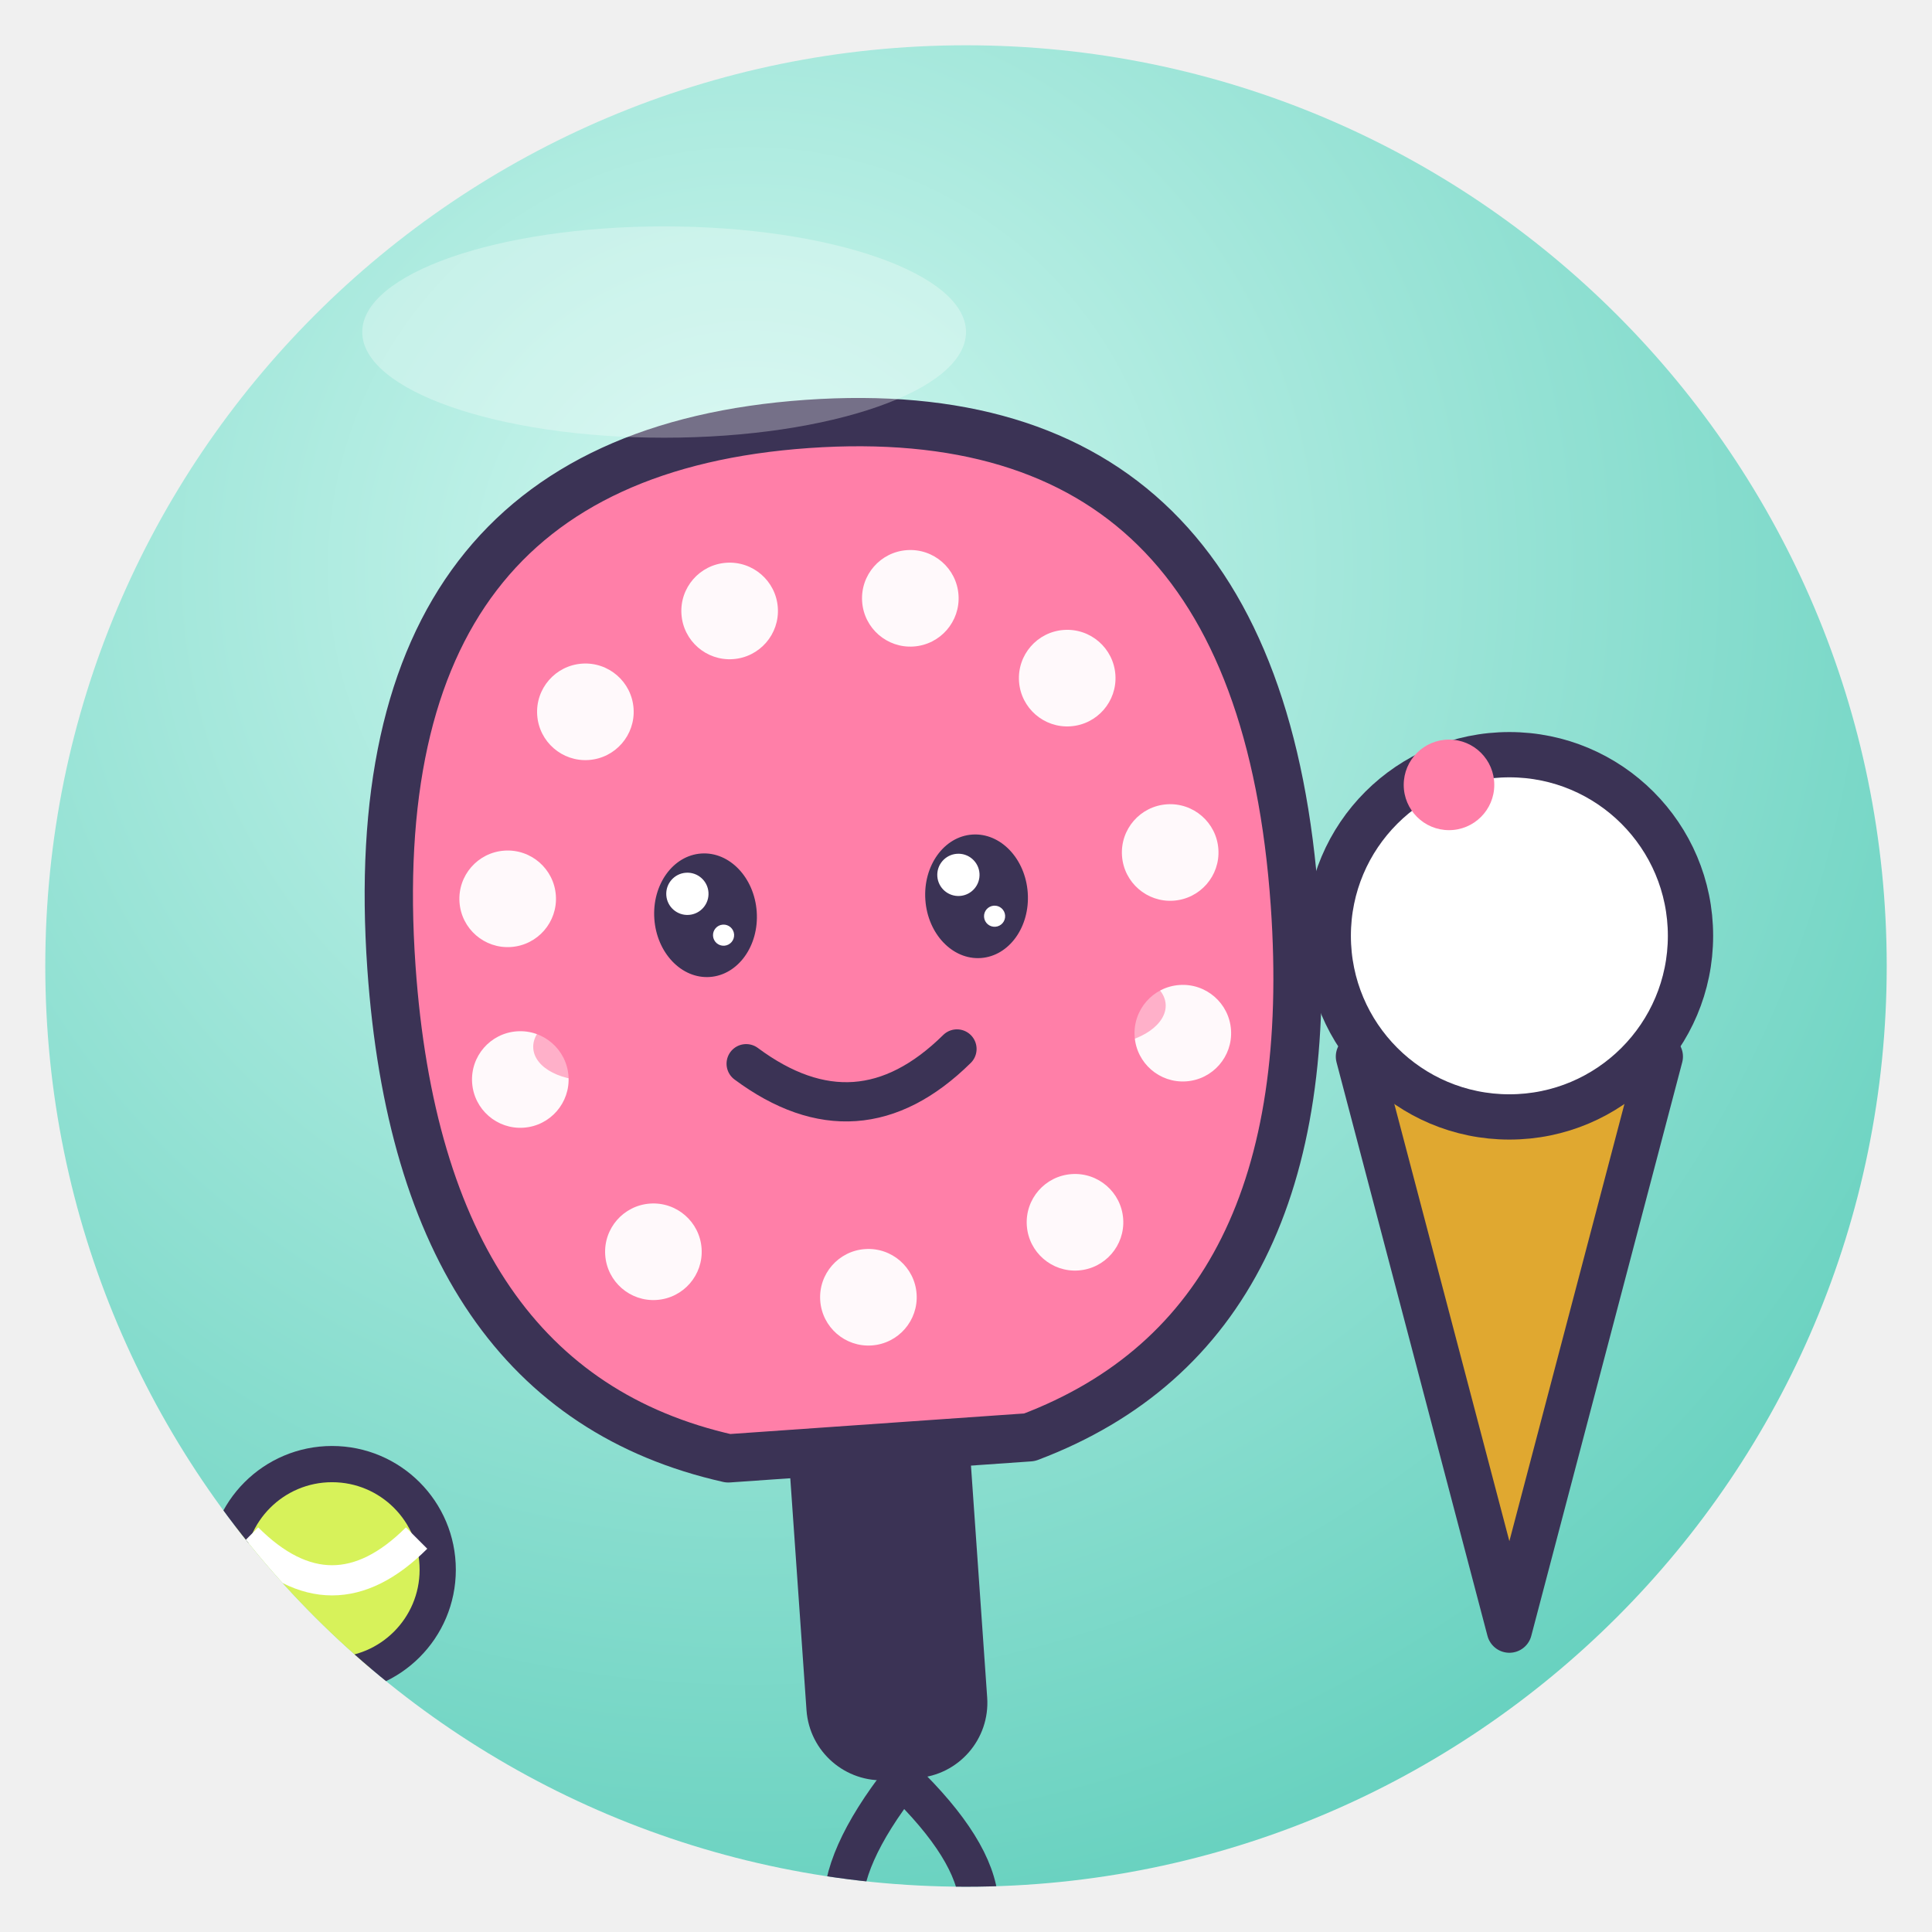
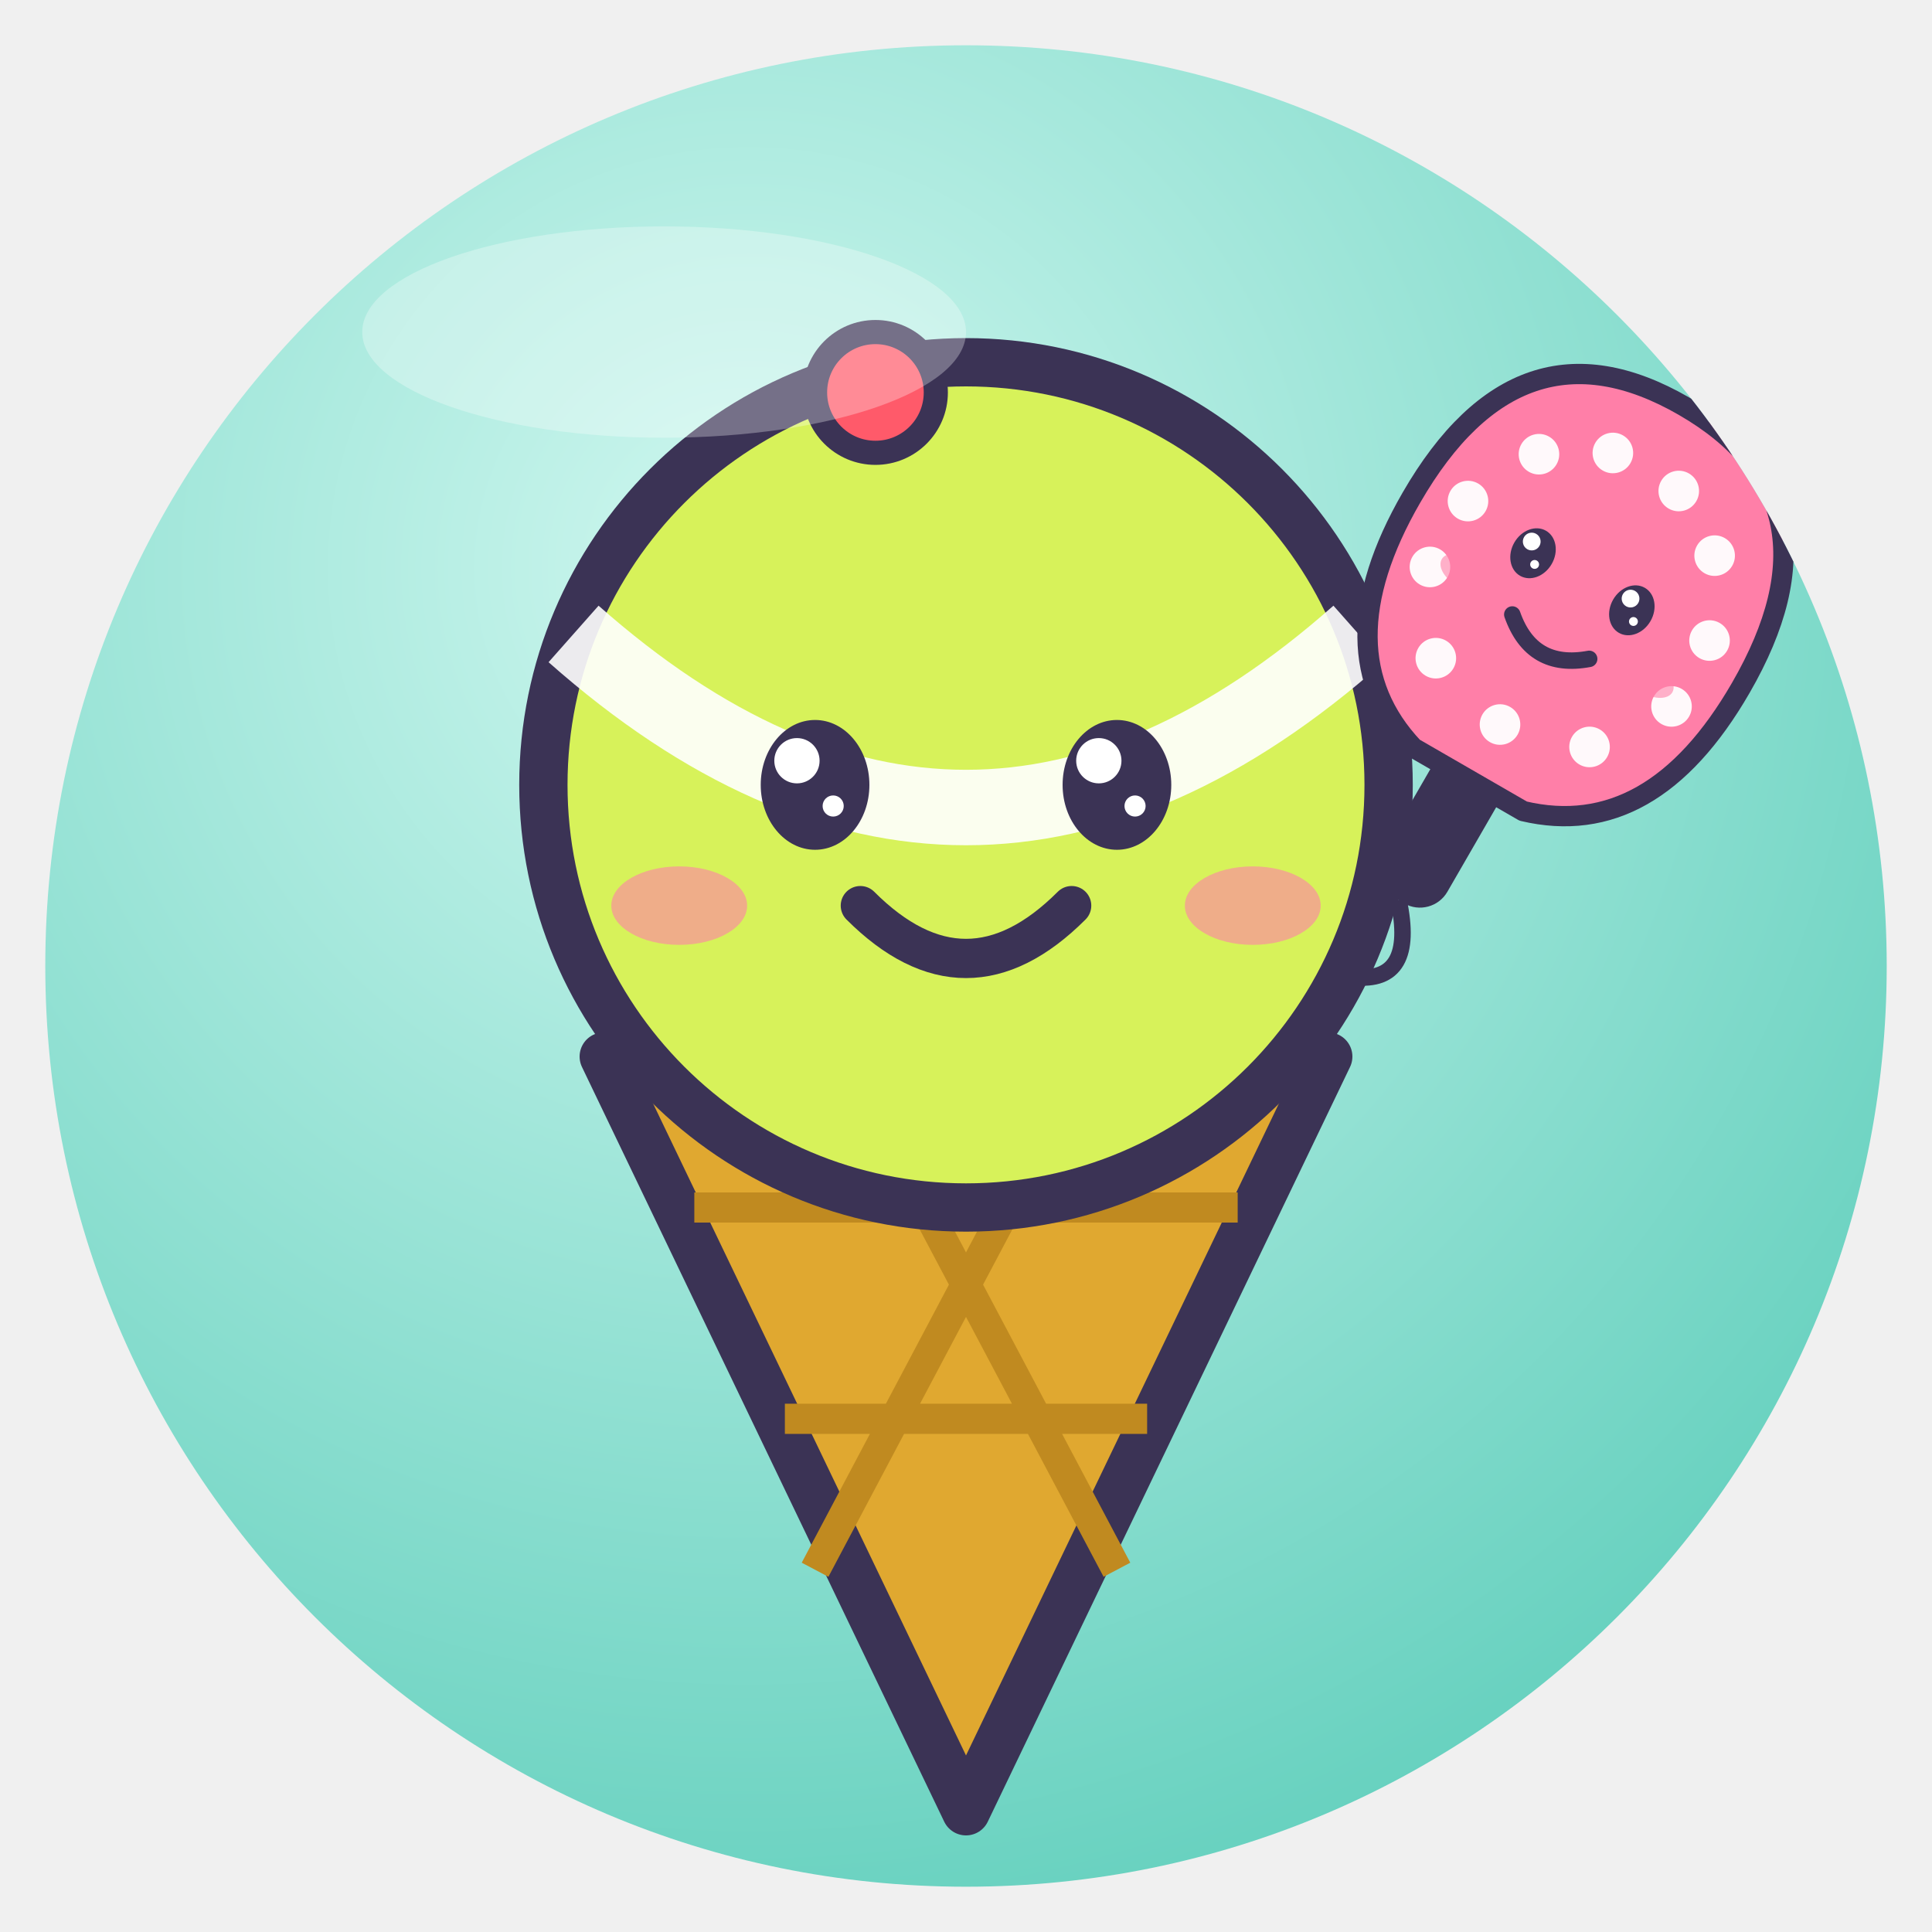
<svg xmlns="http://www.w3.org/2000/svg" viewBox="0 0 128 128" width="128" height="128">
  <defs>
    <radialGradient id="g" cx="38%" cy="28%" r="85%">
      <stop offset="0" stop-color="#CFF7EF" />
      <stop offset="1" stop-color="#5CCDBA" />
    </radialGradient>
    <clipPath id="c">
      <circle cx="64" cy="64" r="61" />
    </clipPath>
  </defs>
  <circle cx="64" cy="64" r="61" fill="url(#g)" />
  <g clip-path="url(#c)">
-     <g transform="translate(56 64) rotate(-4) scale(1.0)">
+     <path d="M40 70 L64 120 L88 70Z" fill="#E0A830" stroke="#3B3355" stroke-width="3.2" stroke-linejoin="round" stroke-linecap="round" />
+     <path d="M46 80 L82 80 M52 94 L76 94 M56 70 L74 104 M72 70 L54 104" stroke="#C08A20" stroke-width="2" />
+     <circle cx="64" cy="52" r="28" fill="#D7F25A" stroke="#3B3355" stroke-width="3.2" stroke-linejoin="round" stroke-linecap="round" />
+     <path d="M38 42 Q64 65 90 42" fill="none" stroke="#fff" stroke-width="5" opacity=".9" />
+     <ellipse cx="54" cy="52" rx="3.6" ry="4.3" fill="#3B3355" />
+     <circle cx="52.8" cy="50.4" r="1.5" fill="#fff" />
+     <circle cx="55.2" cy="53.4" r="0.7" fill="#fff" />
+     <ellipse cx="74" cy="52" rx="3.6" ry="4.3" fill="#3B3355" />
+     <circle cx="72.8" cy="50.4" r="1.5" fill="#fff" />
+     <circle cx="75.2" cy="53.4" r="0.7" fill="#fff" />
+     <path d="M57 60 Q64 67 71 60" fill="none" stroke="#3B3355" stroke-width="2.6" stroke-linecap="round" />
+     <ellipse cx="45" cy="60" rx="4.5" ry="2.6" fill="#FF7FA8" opacity=".6" />
+     <ellipse cx="83" cy="60" rx="4.5" ry="2.6" fill="#FF7FA8" opacity=".6" />
+     <circle cx="58" cy="26" r="4" fill="#FF5A6A" stroke="#3B3355" stroke-linejoin="round" stroke-linecap="round" stroke-width="1.6" />
+     <g transform="translate(104 40) rotate(30) scale(0.42)">
      <rect x="-6" y="28" width="12" height="26" rx="5" fill="#3B3355" />
      <path d="M0 54 Q-9 64 0 68 Q9 64 0 54" fill="none" stroke="#3B3355" stroke-width="2.6" />
      <path d="M-30 -2 Q-30 -36 0 -36 Q30 -36 30 -2 Q30 26 10 32 H-10 Q-30 26 -30 -2Z" fill="#FF7FA8" stroke="#3B3355" stroke-width="3.2" stroke-linejoin="round" stroke-linecap="round" />
      <circle cx="-16" cy="-18" r="3.2" fill="#fff" fill-opacity=".95" />
      <circle cx="-6" cy="-24" r="3.2" fill="#fff" fill-opacity=".95" />
      <circle cx="6" cy="-24" r="3.2" fill="#fff" fill-opacity=".95" />
      <circle cx="16" cy="-18" r="3.2" fill="#fff" fill-opacity=".95" />
      <circle cx="-22" cy="-6" r="3.2" fill="#fff" fill-opacity=".95" />
      <circle cx="22" cy="-6" r="3.2" fill="#fff" fill-opacity=".95" />
      <circle cx="-22" cy="6" r="3.2" fill="#fff" fill-opacity=".95" />
      <circle cx="22" cy="6" r="3.2" fill="#fff" fill-opacity=".95" />
      <circle cx="-14" cy="18" r="3.2" fill="#fff" fill-opacity=".95" />
      <circle cx="14" cy="18" r="3.2" fill="#fff" fill-opacity=".95" />
      <circle cx="0" cy="22" r="3.2" fill="#fff" fill-opacity=".95" />
      <ellipse cx="-9" cy="-4" rx="3.4" ry="4.1" fill="#3B3355" />
      <circle cx="-10.1" cy="-5.5" r="1.4" fill="#fff" />
      <circle cx="-7.9" cy="-2.6" r="0.7" fill="#fff" />
      <ellipse cx="9" cy="-4" rx="3.4" ry="4.1" fill="#3B3355" />
      <circle cx="7.9" cy="-5.5" r="1.4" fill="#fff" />
      <circle cx="10.1" cy="-2.6" r="0.7" fill="#fff" />
      <path d="M-7 6 Q0 12 7 6" fill="none" stroke="#3B3355" stroke-width="2.6" stroke-linecap="round" />
      <ellipse cx="-17" cy="4" rx="4" ry="2.4" fill="#FF7FA8" opacity=".6" />
      <ellipse cx="17" cy="4" rx="4" ry="2.4" fill="#FF7FA8" opacity=".6" />
    </g>
-     <path d="M90 70 L100 108 L110 70Z" fill="#E0A830" stroke="#3B3355" stroke-linejoin="round" stroke-linecap="round" stroke-width="3" />
-     <circle cx="100" cy="62" r="12" fill="#fff" stroke="#3B3355" stroke-linejoin="round" stroke-linecap="round" stroke-width="3" />
-     <circle cx="96" cy="52" r="3" fill="#FF7FA8" />
-     <circle cx="22" cy="104" r="7" fill="#D7F25A" stroke="#3B3355" stroke-linejoin="round" stroke-linecap="round" stroke-width="2.4" />
-     <path d="M16.4 101.9 Q22 107.5 27.6 101.9" fill="none" stroke="#fff" stroke-width="2" />
  </g>
  <ellipse cx="44" cy="22" rx="20" ry="7" fill="#fff" opacity=".3" />
</svg>
